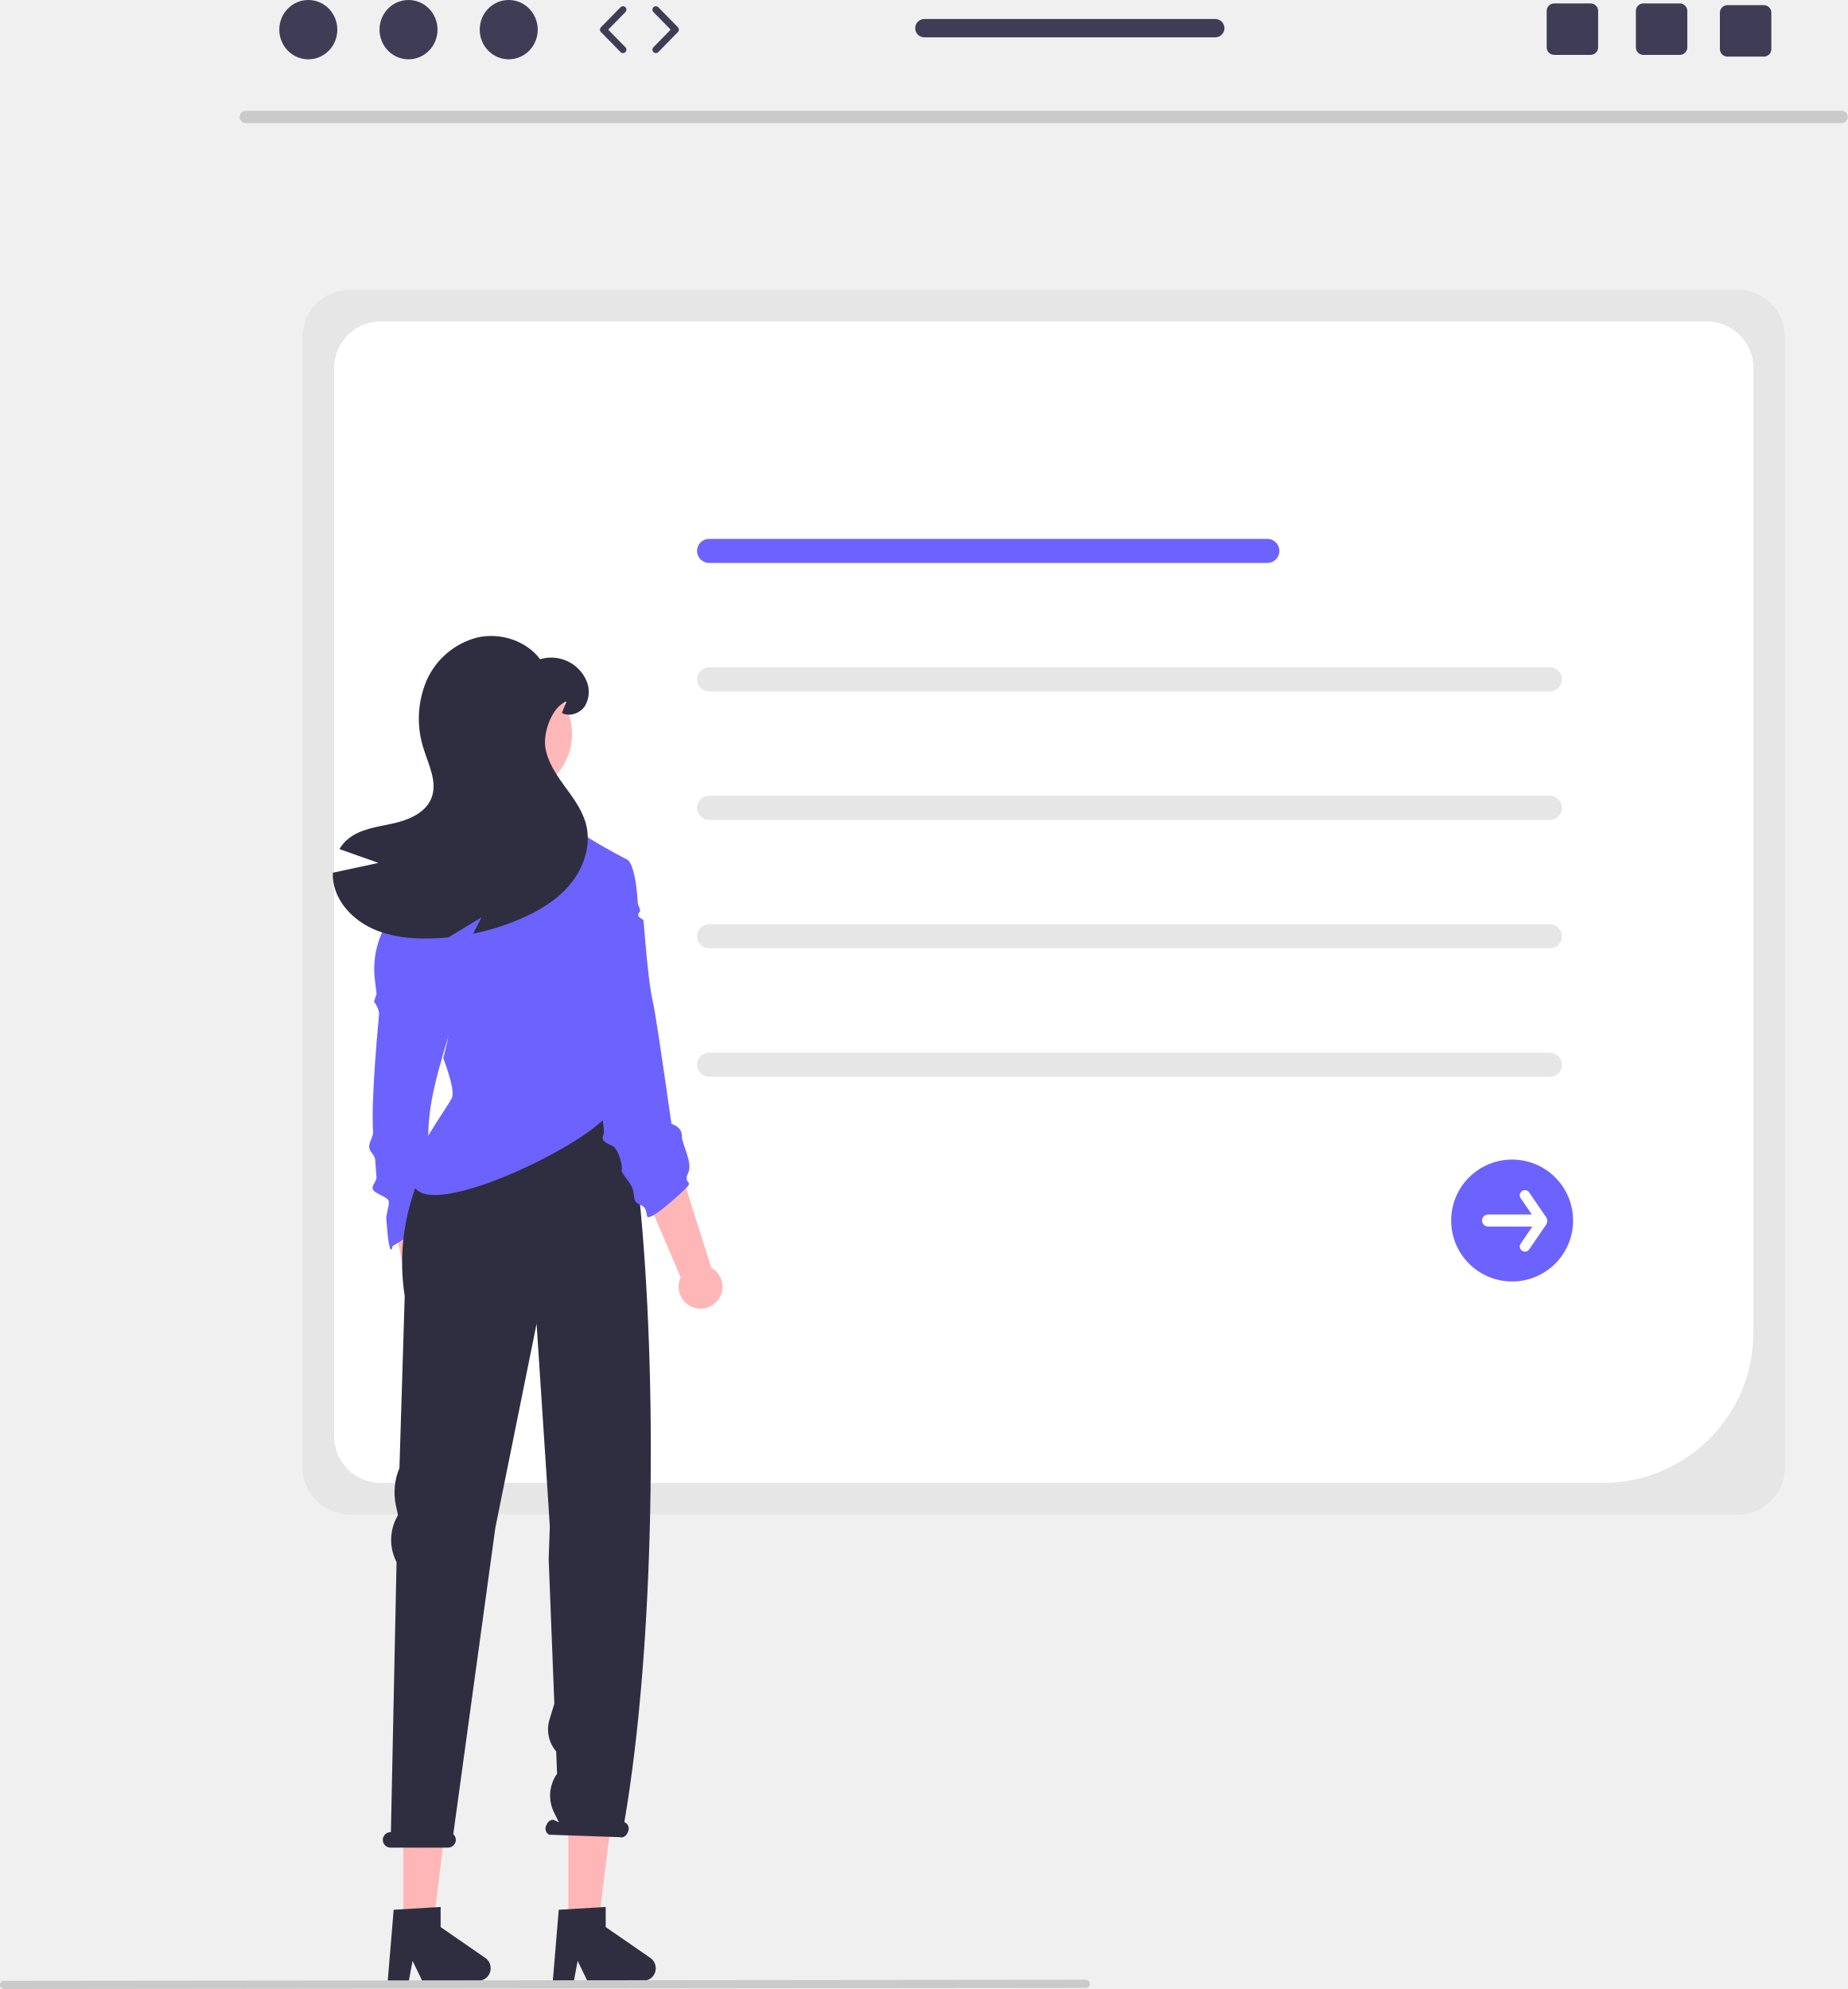
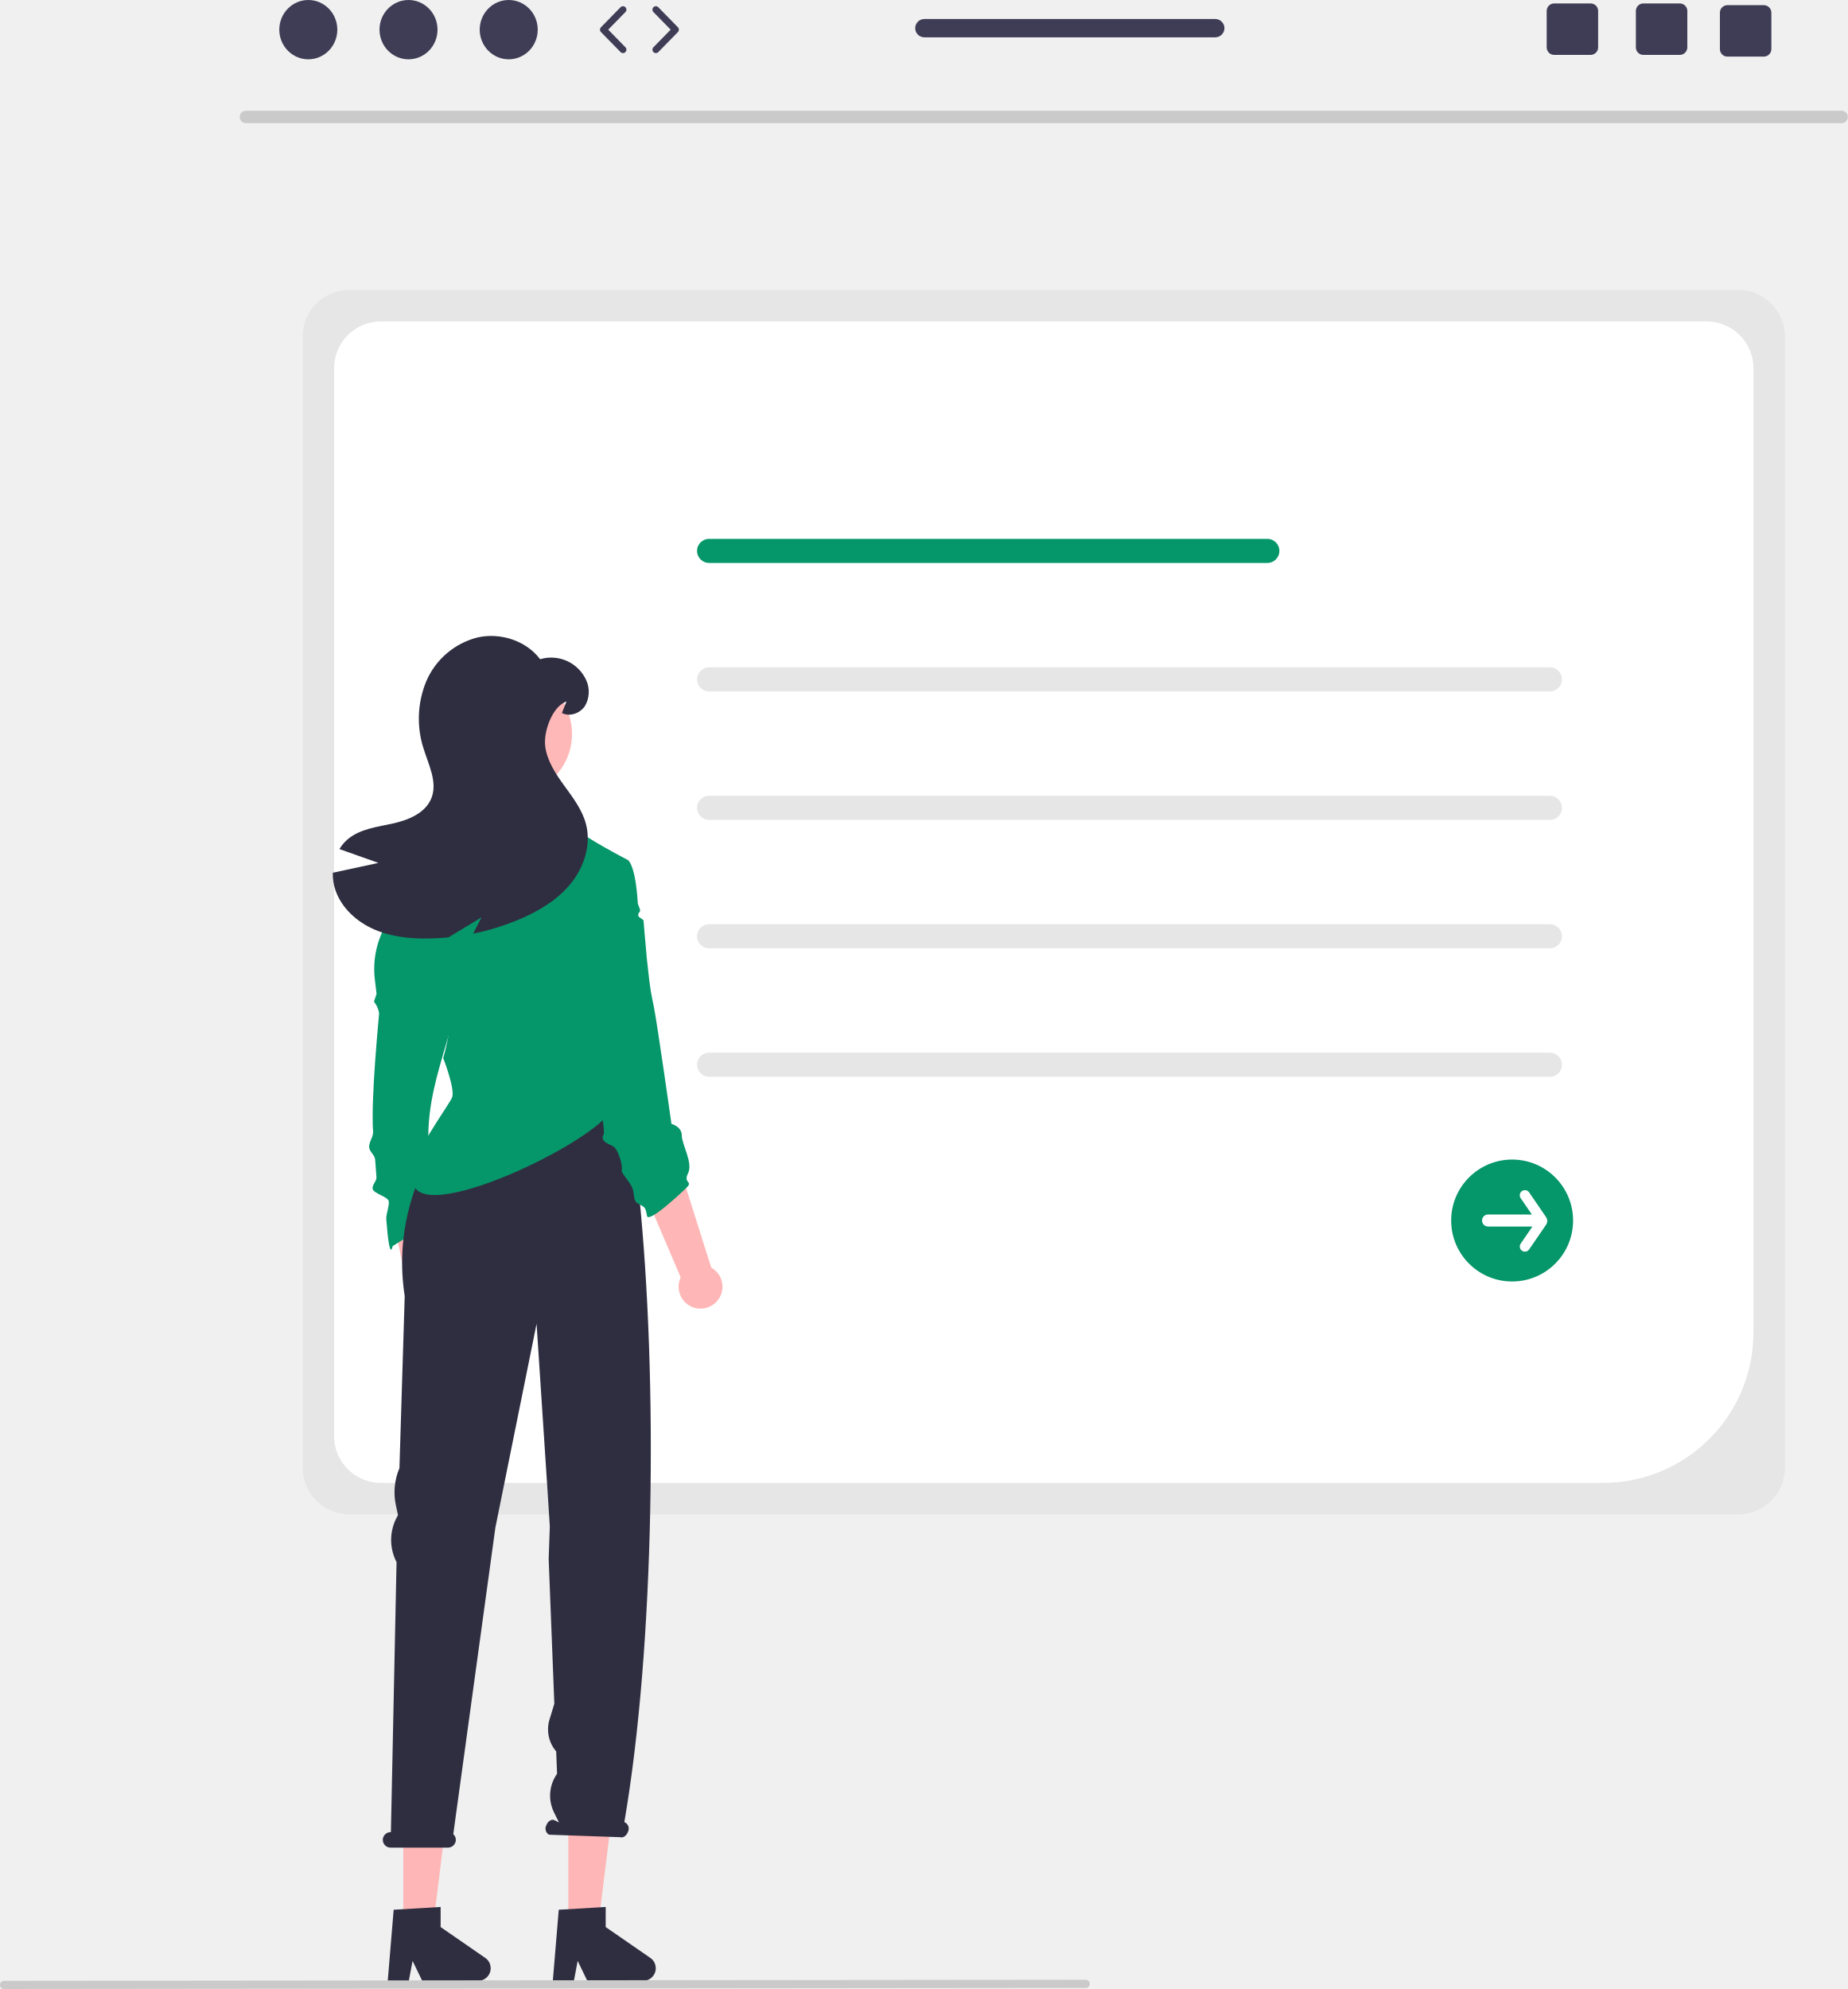
<svg xmlns="http://www.w3.org/2000/svg" width="538.716" height="579.819" viewBox="0 0 538.716 579.819">
  <path d="M506.768,441.458H101.832c-7.512-.009-13.6-6.097-13.609-13.609V98.126c.009-7.512,6.097-13.6,13.609-13.609H506.768c7.512,.009,13.6,6.097,13.609,13.609V427.849c-.009,7.512-6.097,13.6-13.609,13.609Z" fill="#e6e6e6" />
  <path d="M467.423,432.279H111.014c-7.512-.009-13.6-6.097-13.609-13.609V107.313c.009-7.512,6.097-13.6,13.609-13.609H497.588c7.512,.009,13.6,6.097,13.609,13.609V388.504c-.027,24.164-19.61,43.747-43.774,43.774Z" fill="#fff" />
-   <path d="M369.483,164.107H206.729c-1.938,0-3.51-1.571-3.51-3.51s1.571-3.51,3.51-3.51h162.753c1.938,0,3.51,1.571,3.51,3.51s-1.571,3.51-3.51,3.51Z" fill="#6c63ff" />
+   <path d="M369.483,164.107H206.729c-1.938,0-3.51-1.571-3.51-3.51s1.571-3.51,3.51-3.51h162.753c1.938,0,3.51,1.571,3.51,3.51s-1.571,3.51-3.51,3.51Z" fill="#059669" />
  <path d="M451.871,201.554H206.729c-1.938,0-3.51-1.571-3.51-3.51s1.571-3.51,3.51-3.51h245.142c1.938,0,3.51,1.571,3.51,3.51s-1.571,3.51-3.51,3.51Z" fill="#e6e6e6" />
  <path d="M451.871,239.001H206.729c-1.938,0-3.51-1.571-3.51-3.51s1.571-3.51,3.51-3.51h245.142c1.938,0,3.51,1.571,3.51,3.51s-1.571,3.51-3.51,3.51Z" fill="#e6e6e6" />
  <path d="M451.871,276.448H206.729c-1.938,0-3.51-1.571-3.51-3.51s1.571-3.51,3.51-3.51h245.142c1.938,0,3.51,1.571,3.51,3.51s-1.571,3.51-3.51,3.51Z" fill="#e6e6e6" />
  <path d="M451.871,313.895H206.729c-1.938,0-3.51-1.571-3.51-3.51s1.571-3.51,3.51-3.51h245.142c1.938,0,3.51,1.571,3.51,3.51s-1.571,3.51-3.51,3.51Z" fill="#e6e6e6" />
-   <path d="M440.847,373.569c-9.815,0-17.772-7.957-17.772-17.772s7.957-17.772,17.772-17.772c9.815,0,17.772,7.957,17.772,17.772h0c-0,9.815-7.957,17.772-17.772,17.772Z" fill="#6c63ff" />
+   <path d="M440.847,373.569c-9.815,0-17.772-7.957-17.772-17.772s7.957-17.772,17.772-17.772c9.815,0,17.772,7.957,17.772,17.772h0c-0,9.815-7.957,17.772-17.772,17.772Z" fill="#059669" />
  <path d="M450.845,354.953l-5.038-7.354c-.465-.682-1.394-.858-2.076-.394-.682,.465-.858,1.394-.394,2.076l.004,.006,3.258,4.756h-12.765c-.968-.003-1.755,.78-1.758,1.748s.78,1.755,1.748,1.758h12.936l-3.419,4.99c-.464,.683-.286,1.612,.397,2.075,.679,.461,1.602,.288,2.068-.386l5.038-7.354c.334-.597,.334-1.325,0-1.922Z" fill="#fff" />
  <path d="M536.947,35.893H71.654c-.998-.021-1.789-.847-1.768-1.845,.021-.968,.8-1.747,1.768-1.768h465.293c.998,.021,1.789,.847,1.768,1.845-.021,.968-.8,1.747-1.768,1.768Z" fill="#cacaca" />
  <path d="M129.883,392.036c2.69-2.251,3.047-6.257,.796-8.947-.24-.287-.505-.552-.792-.792l-3.853-33.295-12.234,2.833,6.799,31.561c-2.082,2.847-1.461,6.843,1.386,8.924,2.382,1.742,5.647,1.624,7.898-.284Z" fill="#ffb6b6" />
-   <path d="M128.619,354.431l-14.164,8.836s-.862,5.179-1.836-7.836c-.102-1.359,.846-3.725,.742-5.12-.118-1.573-4.623-2.289-4.742-3.88-.085-1.133,1.218-2.141,1.134-3.271-.127-1.712-.254-3.414-.378-5.088-.104-1.401-1.656-2.289-1.756-3.641-.101-1.363,1.25-3.19,1.155-4.482-.714-9.688,1.755-34.063,1.755-34.559-.191-1.244-.71-2.415-1.505-3.392l.756-2.261-.5-4.242c-.657-5.575,.515-11.212,3.339-16.063h0l3.597-2.355,16.598,27.917c-6.985,24.158-11.544,33.647-4.195,59.438Z" fill="#6c63ff" />
+   <path d="M128.619,354.431l-14.164,8.836s-.862,5.179-1.836-7.836c-.102-1.359,.846-3.725,.742-5.12-.118-1.573-4.623-2.289-4.742-3.88-.085-1.133,1.218-2.141,1.134-3.271-.127-1.712-.254-3.414-.378-5.088-.104-1.401-1.656-2.289-1.756-3.641-.101-1.363,1.25-3.19,1.155-4.482-.714-9.688,1.755-34.063,1.755-34.559-.191-1.244-.71-2.415-1.505-3.392l.756-2.261-.5-4.242c-.657-5.575,.515-11.212,3.339-16.063h0l3.597-2.355,16.598,27.917c-6.985,24.158-11.544,33.647-4.195,59.438Z" fill="#059669" />
  <polygon points="117.567 562.585 126.135 562.585 130.213 529.536 117.567 529.536 117.567 562.585" fill="#ffb6b6" />
  <path d="M114.771,556.717l13.689-.817v5.865l13.014,8.988c1.665,1.15,2.083,3.431,.933,5.096-.684,.991-1.811,1.582-3.015,1.582h-16.297l-2.809-5.801-1.097,5.801h-6.145l1.726-20.714Z" fill="#2f2e41" />
  <polygon points="165.696 562.585 174.264 562.585 178.341 529.536 165.696 529.536 165.696 562.585" fill="#ffb6b6" />
  <path d="M162.899,556.717l13.689-.817v5.865l13.014,8.988c1.665,1.15,2.083,3.431,.933,5.096-.684,.991-1.811,1.582-3.015,1.582h-16.297l-2.809-5.801-1.097,5.801h-6.145l1.726-20.714Z" fill="#2f2e41" />
  <path d="M113.93,534.086h.033l1.648-78.705c-2.166-4.178-2.097-9.162,.184-13.278l.236-.427-.612-2.835c-.786-3.643-.425-7.44,1.032-10.87l1.537-50.125c-5.492-35.593,20.681-58.805,20.681-58.805h39.208l8.417,28.92c5.565,54.215,4.555,132.014-4.275,183.198l.241,.122c.948,.529,1.314,1.71,.831,2.682-.408,1.182-1.441,1.898-2.308,1.599l-20.706-.72c-.949-.529-1.314-1.71-.831-2.682,.408-1.182,1.441-1.898,2.308-1.599l1.408,.712-1.453-2.957c-1.782-3.627-1.437-7.938,.898-11.236h0l-.254-6.51h0c-2.201-2.578-2.933-6.102-1.94-9.343l1.397-4.559-1.65-42.217,.333-9.471-.686-10.745-3.174-48.331-12.014,59.433-12.271,89.347c.601,.542,.864,1.364,.69,2.154-.261,1.06-1.221,1.798-2.312,1.776h-16.656c-1.253-.001-2.268-1.018-2.267-2.271,0-.203,.028-.406,.082-.601,.289-.995,1.209-1.674,2.245-1.656Z" fill="#2f2e41" />
  <path d="M209.21,379.098c2.214-2.721,1.802-6.722-.919-8.935-.29-.236-.601-.446-.928-.627l-10.109-31.956-11.473,5.106,12.672,29.694c-1.503,3.191-.135,6.996,3.056,8.498,2.67,1.257,5.853,.522,7.701-1.779h-0Z" fill="#ffb6b6" />
-   <path d="M167.612,277.507s11.53,40.802,11.008,44.924c-1.077,8.5-54.06,34.627-58,23l.494-3.822c-1.991-3.981,10.154-19.781,10.744-21.848,.749-2.643-2.643-11.319-2.643-11.319,0,0,2.344-7.921,1.97-12.825-.381-4.904-1.512-4.148-5.66-7.172-4.148-3.017-10.938-16.972-10.938-16.972,0,0,3.017-13.581,3.017-16.223s12.395-7.144,13.9-8.649c.655-.874,1.207-1.822,1.644-2.823,.305-.61,.111-2.025,.437-2.726,.208-.458,.936-.173,1.151-.645,.208-.458,.028-.985,.236-1.436,.271-.596,.922-1.117,1.179-1.678,1.179-2.58,2.185-4.682,2.497-4.682,.749,0,24.9,3.399,24.9,3.399,1.314,2.033,2.829,3.929,4.522,5.66,2.643,2.636,15.009,9.051,15.009,9.051l-15.467,26.787Z" fill="#6c63ff" />
-   <path d="M200.223,346.15c-1.887,1.887-11.222,10.549-11.604,8.28-.375-2.261-.578-2.531-2.09-3.28-1.512-.756-1.512-1.131-1.887-3.773-.375-2.643-3.773-5.285-3.392-6.416,.375-1.131,.025,.308,.025-.83,0-1.131-1.131-5.278-2.643-6.034-1.505-.756-3.773-1.505-2.636-3.392,1.131-1.887-10.647-58.484-10.647-58.484l10.563-20.745,7.165-.756s2.177,1.246,2.859,12.477c.035,.569,.655,1.613,.681,2.234,.022,.516-.549,.602-.533,1.155,.003,.118,.007,.237,.01,.357,.014,.551,1.501,.956,1.523,1.487,.04,.949,.624,7.005,.687,7.895,.071,1.003,.155,1.97,.251,2.899,1.043,10.121,1.416,10.976,2.062,14.206,1,5,5.145,34.202,5.145,34.202,0,0,3.017,.749,3.017,3.392s3.328,7.954,1.823,10.971c-1.512,3.024,1.505,2.268-.381,4.155Z" fill="#6c63ff" />
+   <path d="M167.612,277.507s11.53,40.802,11.008,44.924c-1.077,8.5-54.06,34.627-58,23l.494-3.822c-1.991-3.981,10.154-19.781,10.744-21.848,.749-2.643-2.643-11.319-2.643-11.319,0,0,2.344-7.921,1.97-12.825-.381-4.904-1.512-4.148-5.66-7.172-4.148-3.017-10.938-16.972-10.938-16.972,0,0,3.017-13.581,3.017-16.223s12.395-7.144,13.9-8.649c.655-.874,1.207-1.822,1.644-2.823,.305-.61,.111-2.025,.437-2.726,.208-.458,.936-.173,1.151-.645,.208-.458,.028-.985,.236-1.436,.271-.596,.922-1.117,1.179-1.678,1.179-2.58,2.185-4.682,2.497-4.682,.749,0,24.9,3.399,24.9,3.399,1.314,2.033,2.829,3.929,4.522,5.66,2.643,2.636,15.009,9.051,15.009,9.051l-15.467,26.787Z" fill="#059669" />
+   <path d="M200.223,346.15c-1.887,1.887-11.222,10.549-11.604,8.28-.375-2.261-.578-2.531-2.09-3.28-1.512-.756-1.512-1.131-1.887-3.773-.375-2.643-3.773-5.285-3.392-6.416,.375-1.131,.025,.308,.025-.83,0-1.131-1.131-5.278-2.643-6.034-1.505-.756-3.773-1.505-2.636-3.392,1.131-1.887-10.647-58.484-10.647-58.484l10.563-20.745,7.165-.756s2.177,1.246,2.859,12.477c.035,.569,.655,1.613,.681,2.234,.022,.516-.549,.602-.533,1.155,.003,.118,.007,.237,.01,.357,.014,.551,1.501,.956,1.523,1.487,.04,.949,.624,7.005,.687,7.895,.071,1.003,.155,1.97,.251,2.899,1.043,10.121,1.416,10.976,2.062,14.206,1,5,5.145,34.202,5.145,34.202,0,0,3.017,.749,3.017,3.392s3.328,7.954,1.823,10.971c-1.512,3.024,1.505,2.268-.381,4.155Z" fill="#059669" />
  <circle cx="148.875" cy="213.942" r="17.894" fill="#ffb8b8" />
  <path d="M110.315,251.548c-3.787-1.342-7.573-2.686-11.36-4.033,.653-1.095,1.484-2.073,2.459-2.894,3.605-3.01,8.581-3.554,13.159-4.57,4.585-1.016,9.561-3.097,11.236-7.479,1.741-4.556-.783-9.474-2.249-14.116-2.164-6.512-1.901-13.586,.74-19.919,2.735-6.34,8.268-11.044,14.965-12.723,6.63-1.473,14.123,.928,18.2,6.354,5.436-1.631,11.233,1.053,13.507,6.253,1.049,2.389,.887,5.136-.435,7.385-1.415,2.14-4.439,3.235-6.717,2.046l1.32-3.351c-4.084,1.385-6.739,8.77-6.188,13.05,.544,4.273,3.039,8.016,5.571,11.505s5.23,7.015,6.318,11.186c1.567,5.999-.551,12.557-4.468,17.366s-9.437,8.074-15.153,10.475c-4.279,1.799-8.725,3.169-13.275,4.091,.812-1.581,1.618-3.163,2.43-4.744l-9.64,5.832c-1.864,.181-3.743,.29-5.622,.326-5.469,.094-11.048-.479-16.053-2.662-5.012-2.191-9.416-6.159-11.229-11.316-.581-1.668-.857-3.428-.812-5.194,4.432-.958,8.864-1.913,13.296-2.865Z" fill="#2f2e41" />
  <path d="M283.233,578.794h-33.187l-.143-.259c-.424-.77-.834-1.585-1.217-2.423-3.418-7.318-4.863-15.688-6.138-23.073l-.96-5.566c-.323-1.871,.932-3.648,2.803-3.971,.916-.158,1.856,.062,2.607,.609,5.043,3.67,10.089,7.336,15.136,10.999,1.911,1.391,4.094,3,6.184,4.739,.202-.979,.413-1.962,.624-2.931,.404-1.856,2.235-3.033,4.091-2.63,.908,.198,1.698,.755,2.189,1.544l3.883,6.238c2.832,4.556,5.332,9.045,4.822,13.887,.003,.059-.002,.118-.013,.176-.102,.795-.291,1.577-.563,2.331l-.119,.33Z" fill="#f0f0f0" />
  <path d="M316.542,579.511l-315.358,.307c-.658-.003-1.188-.539-1.184-1.197,.003-.653,.532-1.181,1.184-1.184l315.358-.307c.658,.003,1.188,.539,1.184,1.197-.003,.653-.532,1.181-1.184,1.184Z" fill="#cacaca" />
  <ellipse cx="89.885" cy="8.645" rx="8.457" ry="8.645" fill="#3f3d56" />
  <ellipse cx="119.099" cy="8.645" rx="8.457" ry="8.645" fill="#3f3d56" />
  <ellipse cx="148.313" cy="8.645" rx="8.457" ry="8.645" fill="#3f3d56" />
  <path d="M181.624,15.478c-.26,0-.519-.101-.715-.301l-5.706-5.833c-.38-.389-.38-1.01,0-1.398l5.706-5.833c.387-.395,1.021-.401,1.414-.016,.395,.386,.402,1.02,.016,1.414l-5.022,5.133,5.022,5.134c.386,.395,.379,1.028-.016,1.414-.194,.19-.447,.285-.699,.285Z" fill="#3f3d56" />
  <path d="M191.213,15.478c-.252,0-.505-.095-.699-.285-.395-.386-.402-1.019-.016-1.414l5.021-5.134-5.021-5.133c-.386-.395-.379-1.028,.016-1.414,.394-.387,1.028-.379,1.414,.016l5.706,5.833c.38,.389,.38,1.01,0,1.398l-5.706,5.833c-.196,.2-.455,.301-.715,.301Z" fill="#3f3d56" />
  <path d="M489.723,1.001h-10.61c-1.21,0-2.19,.98-2.19,2.19V13.811c0,1.21,.98,2.19,2.19,2.19h10.61c1.21,0,2.2-.98,2.2-2.19V3.191c0-1.21-.99-2.19-2.2-2.19Z" fill="#3f3d56" />
  <path d="M463.723,1.001h-10.61c-1.21,0-2.19,.98-2.19,2.19V13.811c0,1.21,.98,2.19,2.19,2.19h10.61c1.21,0,2.2-.98,2.2-2.19V3.191c0-1.21-.99-2.19-2.2-2.19Z" fill="#3f3d56" />
  <path d="M514.223,1.501h-10.61c-1.21,0-2.19,.98-2.19,2.19V14.311c0,1.21,.98,2.19,2.19,2.19h10.61c1.21,0,2.2-.98,2.2-2.19V3.691c0-1.21-.99-2.19-2.2-2.19Z" fill="#3f3d56" />
  <path d="M354.301,5.541h-84.81c-1.48,0-2.67,1.2-2.67,2.67s1.19,2.67,2.67,2.67h84.81c1.47,0,2.67-1.2,2.67-2.67s-1.2-2.67-2.67-2.67Z" fill="#3f3d56" />
</svg>
